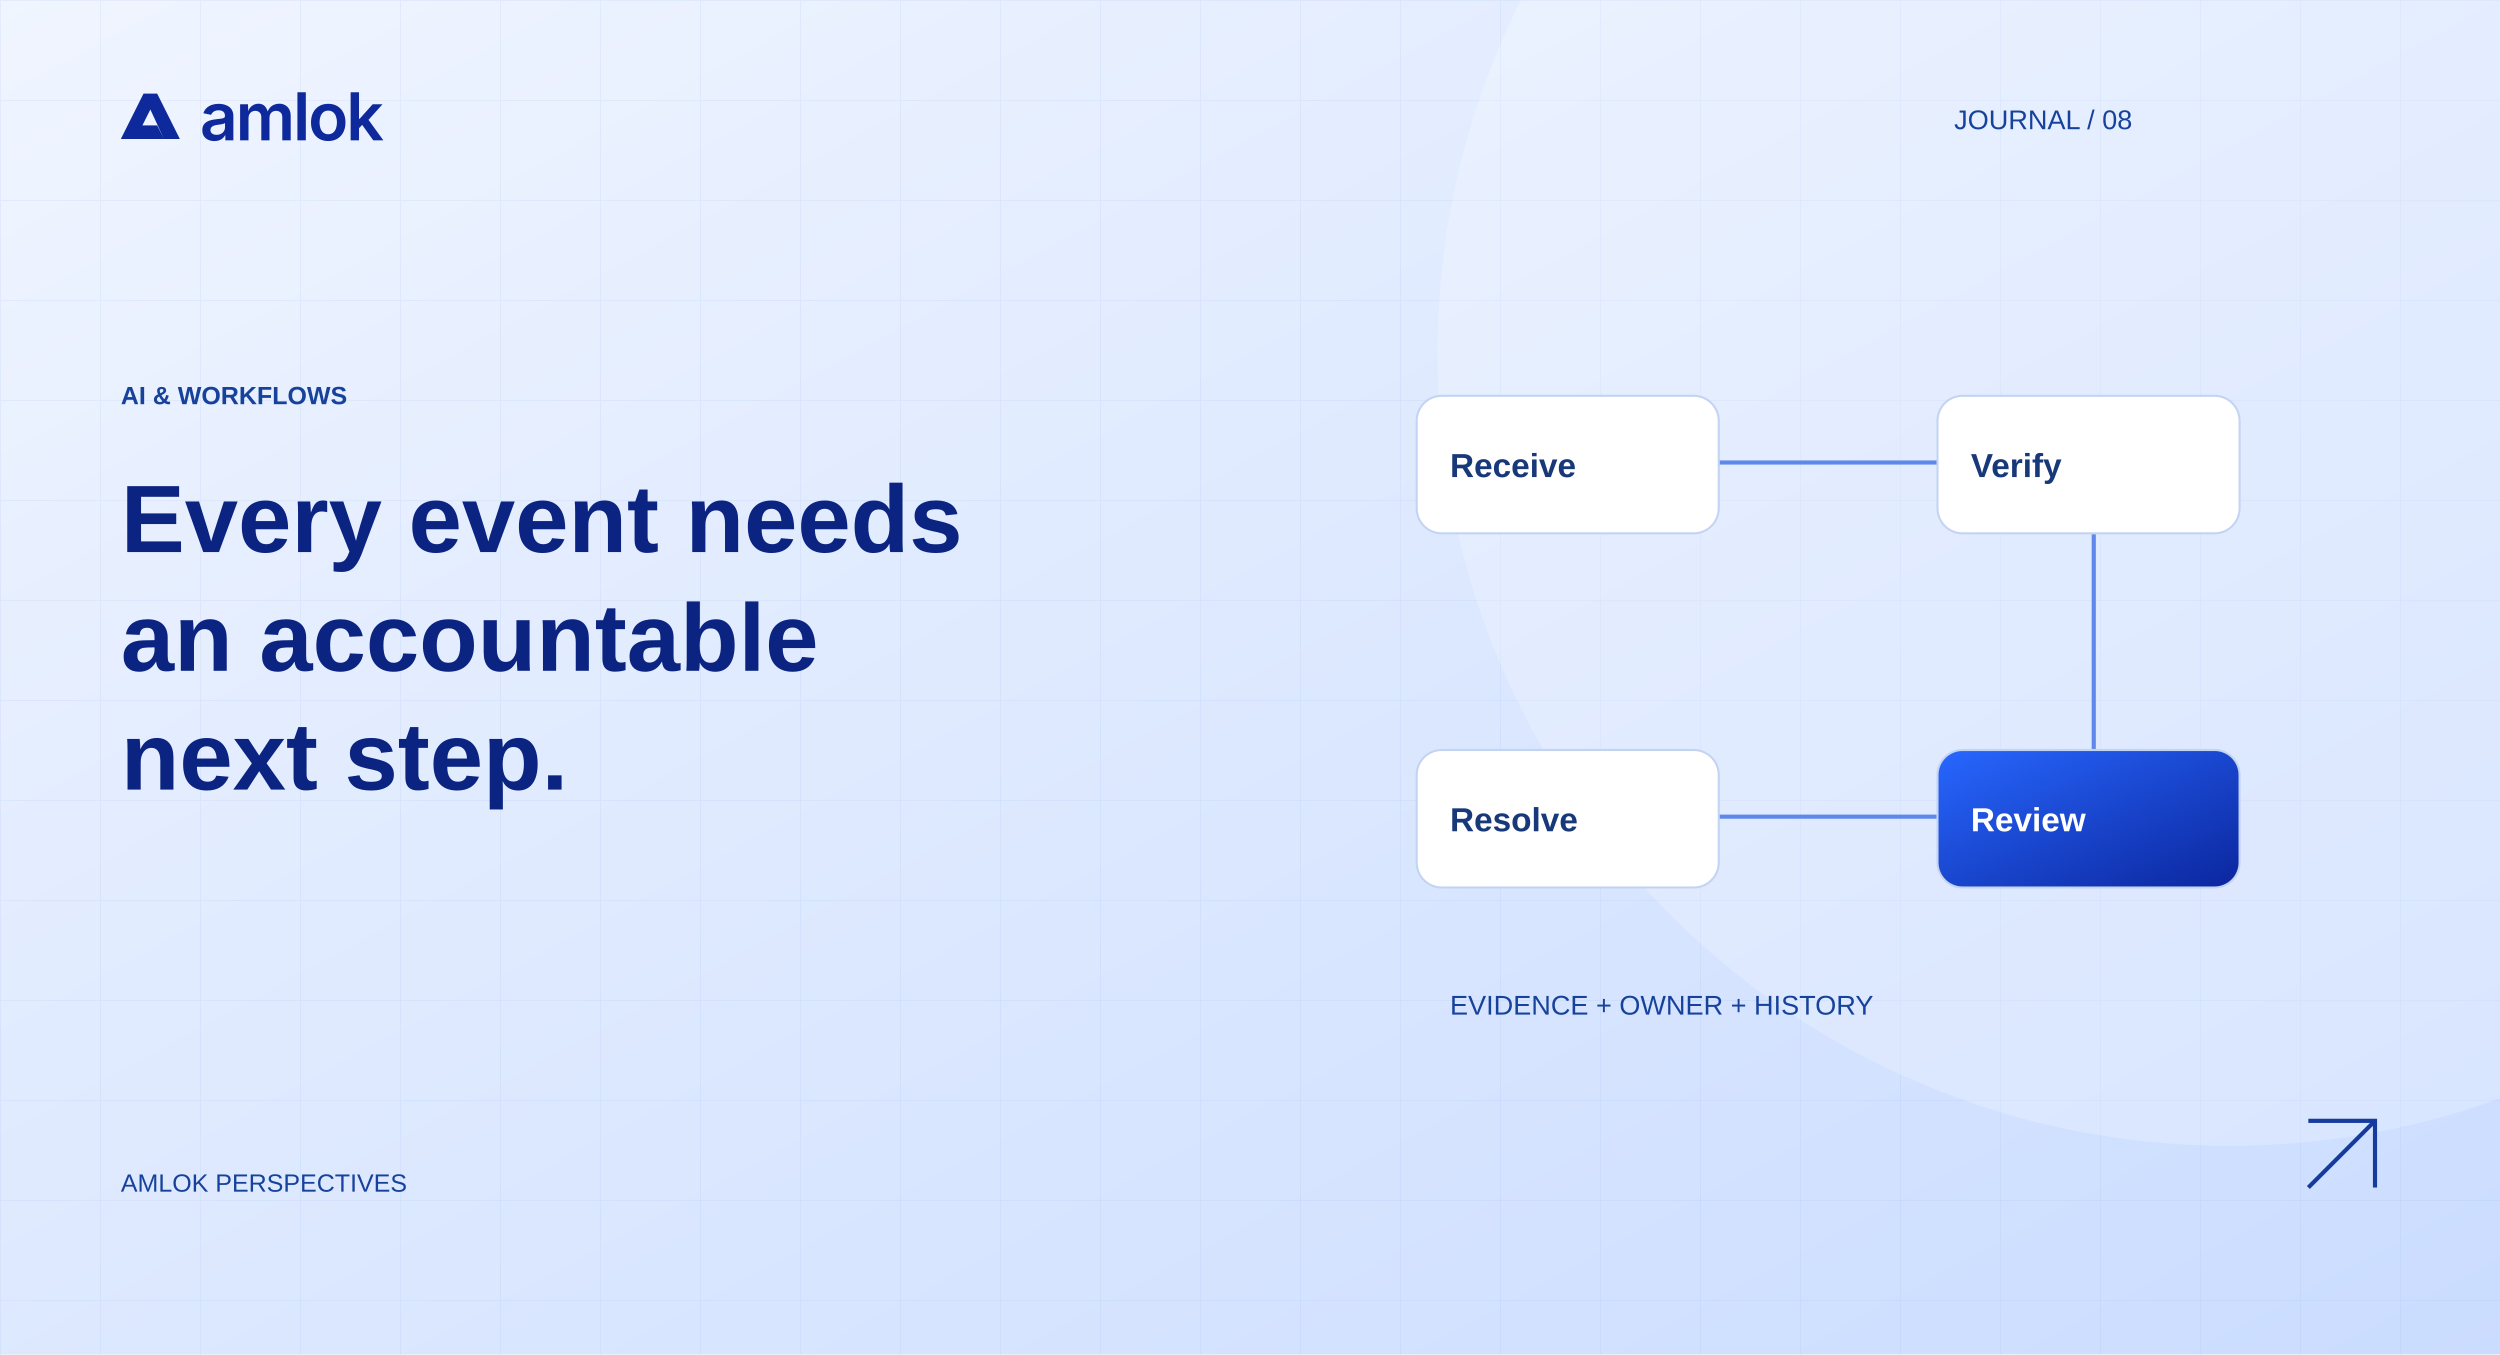
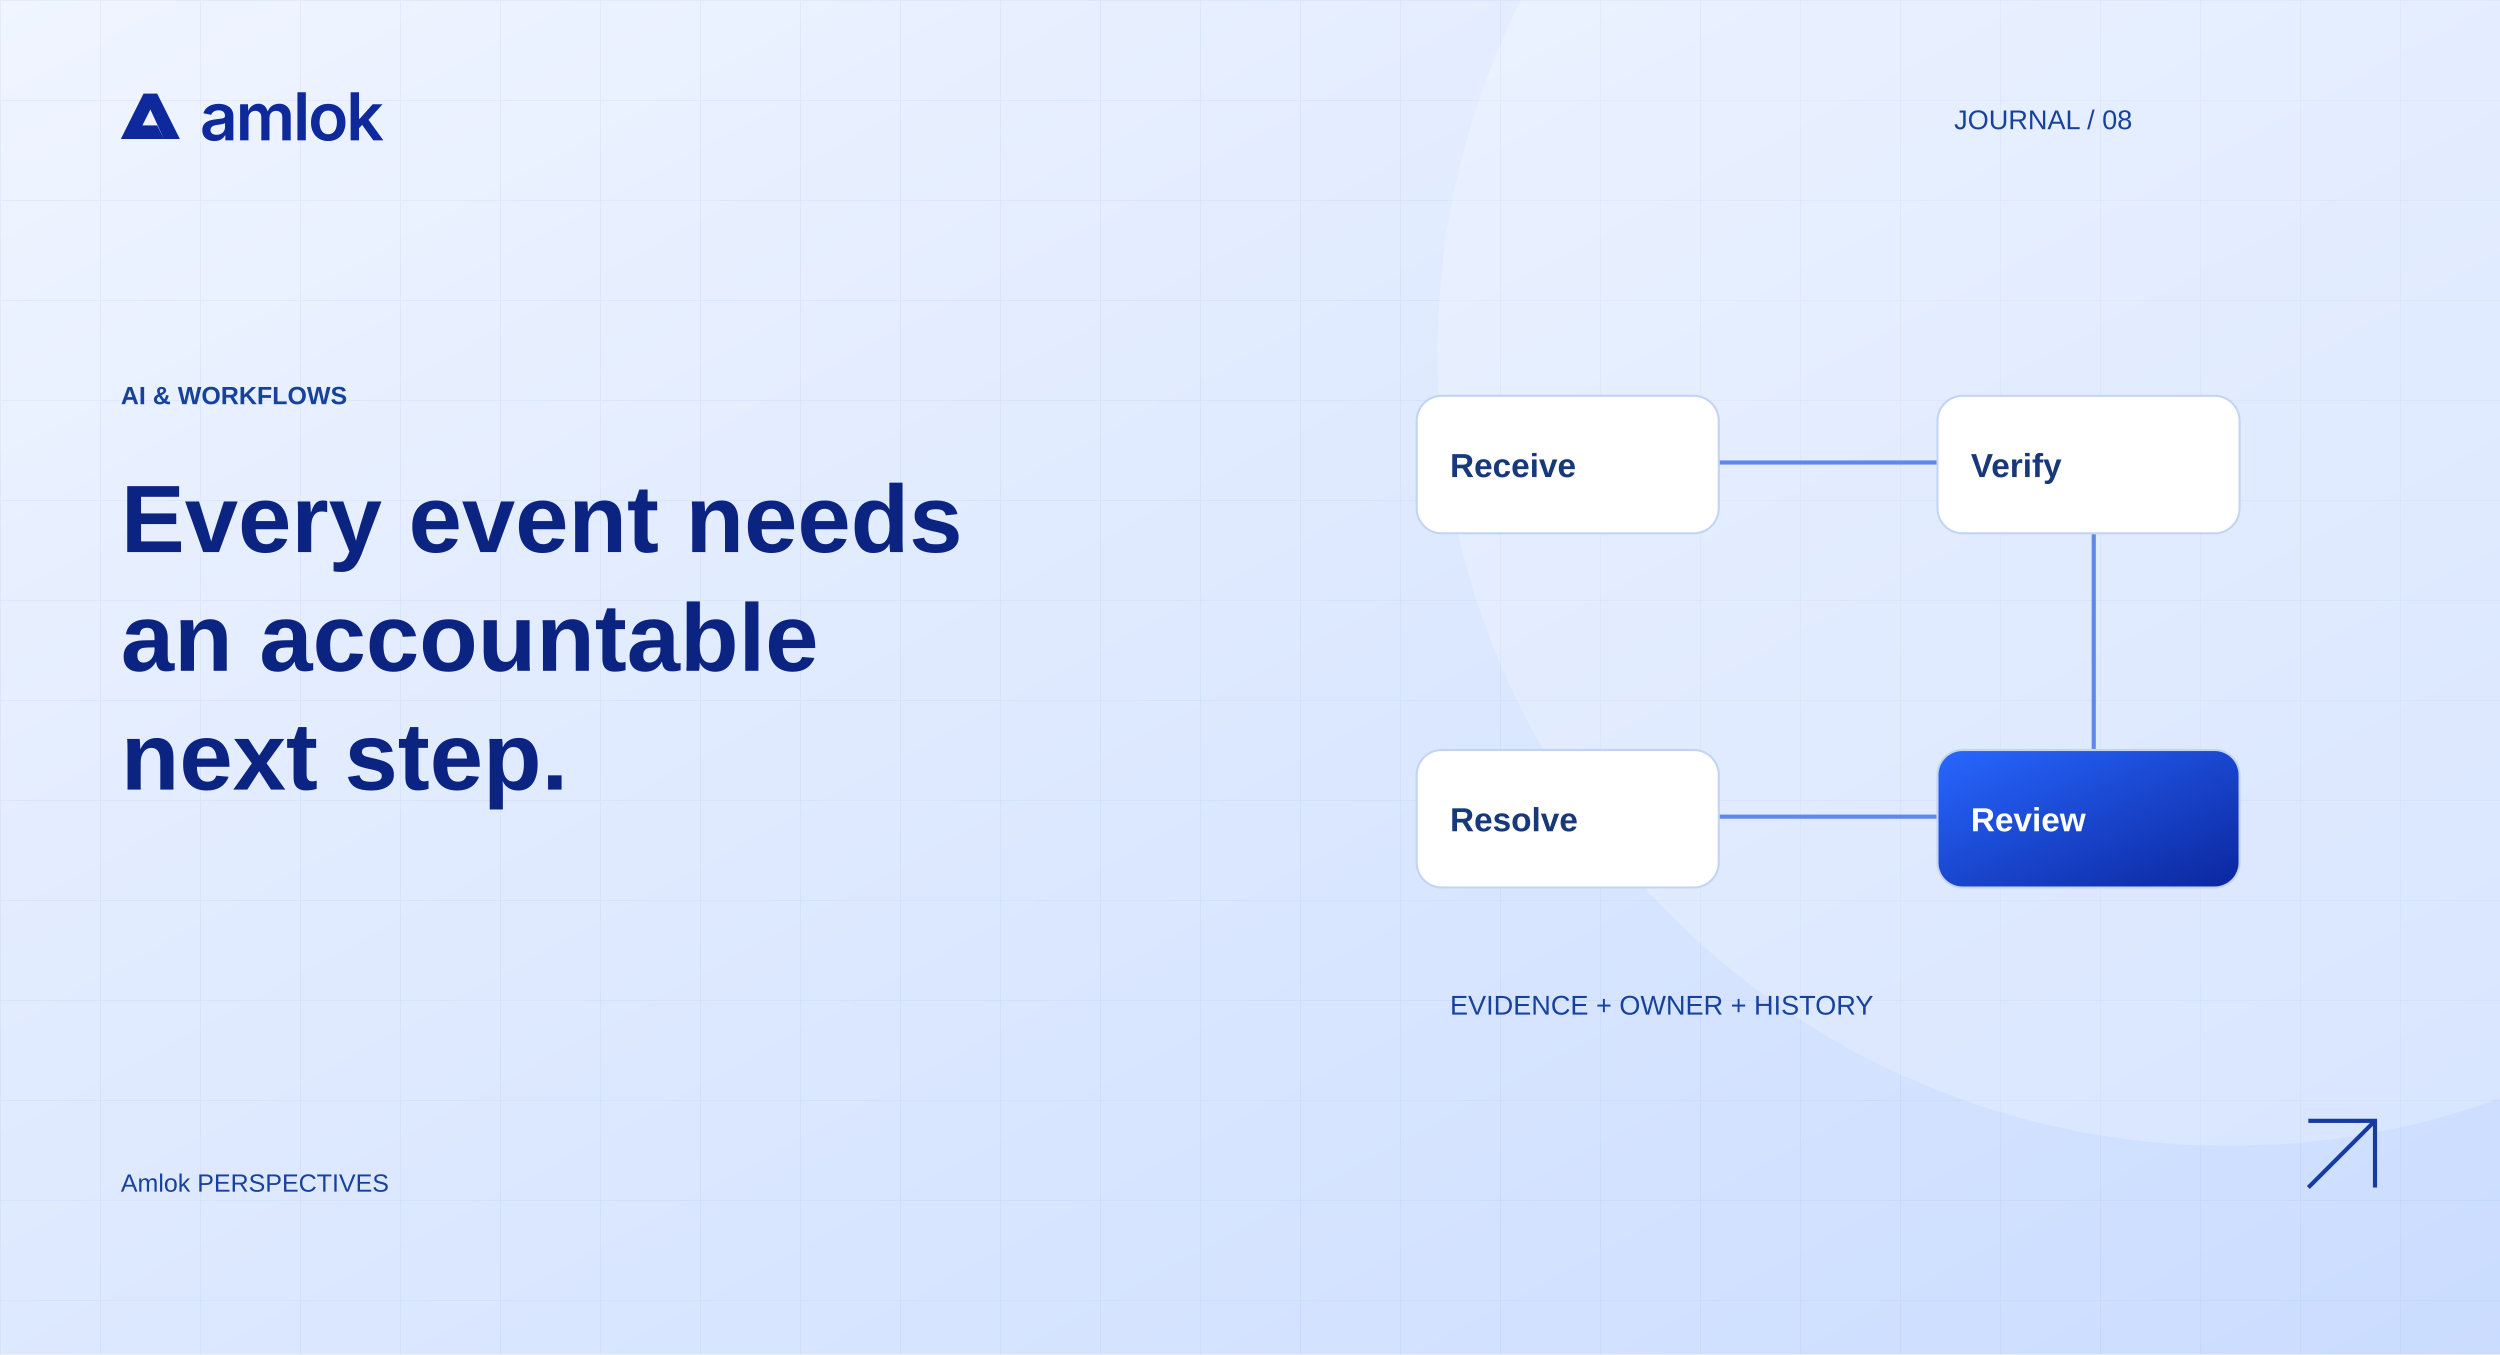
<svg xmlns="http://www.w3.org/2000/svg" width="1200" height="650" viewBox="0 0 1200 650">
  <defs>
    <linearGradient id="bg" x2="1" y2="1">
      <stop stop-color="#f0f5ff" />
      <stop offset="1" stop-color="#cadcff" />
    </linearGradient>
    <linearGradient id="blue" x2="1" y2="1">
      <stop stop-color="#2867ff" />
      <stop offset="1" stop-color="#0b269e" />
    </linearGradient>
    <pattern id="grid" width="48" height="48" patternUnits="userSpaceOnUse">
      <path d="M48 0H0V48" fill="none" stroke="#8ba8e8" stroke-opacity=".12" />
    </pattern>
  </defs>
  <rect width="1200" height="650" fill="url(#bg)" />
  <rect width="1200" height="650" fill="url(#grid)" />
  <circle cx="1070" cy="170" r="380" fill="#fff" opacity=".22" />
  <svg x="58" y="44" width="126" height="24" viewBox="4.125 17.449 158.973 29.553" fill="#0d299c">
    <path transform="translate(0 10) scale(1.375)" d="M3 26 13 6h6l10 20h-7L16 13l-3.5 7H19l3 6H3Z" />
    <path d="M60.798 47.002Q58.721 47.002 57.06 46.253Q55.398 45.503 54.438 44.034Q53.477 42.566 53.477 40.41Q53.477 38.563 54.17 37.356Q54.863 36.149 56.05 35.426Q57.238 34.703 58.724 34.332Q60.21 33.962 61.797 33.795Q63.708 33.583 64.893 33.425Q66.077 33.267 66.638 32.918Q67.198 32.568 67.198 31.83V31.727Q67.198 30.648 66.764 29.902Q66.33 29.155 65.484 28.756Q64.637 28.357 63.387 28.357Q62.12 28.357 61.19 28.747Q60.259 29.137 59.671 29.76Q59.084 30.384 58.809 31.11L54.102 30.145Q54.752 28.209 56.1 26.948Q57.448 25.688 59.318 25.065Q61.188 24.441 63.367 24.441Q64.904 24.441 66.476 24.807Q68.048 25.173 69.361 26.024Q70.674 26.876 71.475 28.325Q72.275 29.773 72.275 31.952V46.551H67.419V43.54H67.213Q66.736 44.47 65.877 45.26Q65.018 46.049 63.759 46.526Q62.499 47.002 60.798 47.002ZM62.1 43.229Q63.673 43.229 64.821 42.608Q65.968 41.987 66.597 40.956Q67.227 39.925 67.227 38.716V36.132Q66.977 36.337 66.388 36.51Q65.798 36.684 65.061 36.819Q64.323 36.954 63.615 37.051Q62.908 37.148 62.414 37.213Q61.271 37.362 60.357 37.722Q59.444 38.082 58.92 38.716Q58.397 39.35 58.397 40.354Q58.397 41.297 58.877 41.936Q59.358 42.574 60.191 42.902Q61.023 43.229 62.1 43.229Z" />
    <path d="M76.361 46.551V24.715H81.129L81.324 29.963H80.952Q81.43 28.024 82.414 26.792Q83.398 25.559 84.718 24.963Q86.038 24.366 87.48 24.366Q89.841 24.366 91.298 25.852Q92.755 27.338 93.354 30.213H92.744Q93.198 28.263 94.283 26.963Q95.367 25.662 96.863 25.014Q98.359 24.366 100.055 24.366Q102.019 24.366 103.589 25.222Q105.159 26.077 106.072 27.734Q106.986 29.391 106.986 31.824V46.551H101.909V32.604Q101.909 30.578 100.799 29.636Q99.689 28.694 98.128 28.694Q96.902 28.694 96.007 29.222Q95.111 29.749 94.63 30.679Q94.148 31.609 94.148 32.841V46.551H89.198V32.379Q89.198 30.703 88.163 29.699Q87.128 28.694 85.505 28.694Q84.397 28.694 83.467 29.209Q82.537 29.724 81.987 30.717Q81.437 31.709 81.437 33.166V46.551Z" />
    <path d="M116.153 17.449V46.551H111.077V17.449Z" />
    <path d="M129.723 46.991Q126.543 46.991 124.198 45.582Q121.852 44.172 120.571 41.636Q119.289 39.101 119.289 35.741Q119.289 32.345 120.571 29.803Q121.852 27.261 124.198 25.851Q126.543 24.441 129.723 24.441Q132.915 24.441 135.259 25.851Q137.604 27.261 138.886 29.803Q140.167 32.345 140.167 35.741Q140.167 39.101 138.886 41.636Q137.604 44.172 135.259 45.582Q132.915 46.991 129.723 46.991ZM129.723 42.87Q131.501 42.87 132.677 41.913Q133.853 40.955 134.431 39.335Q135.009 37.714 135.009 35.727Q135.009 33.721 134.431 32.098Q133.853 30.476 132.677 29.519Q131.501 28.563 129.723 28.563Q127.95 28.563 126.783 29.519Q125.616 30.476 125.037 32.092Q124.459 33.709 124.459 35.727Q124.459 37.714 125.037 39.335Q125.616 40.955 126.783 41.913Q127.95 42.87 129.723 42.87Z" />
    <path d="M147.944 39.669V33.521H148.751L156.624 24.715H162.59L152.935 35.473H151.884ZM143.301 46.551V17.449H148.377V46.551ZM156.99 46.551 149.84 36.605 153.282 33.007 163.098 46.551Z" />
  </svg>
  <text x="938" y="62" font-family="Arial,sans-serif" font-size="13" fill="#17429c" font-weight="400">JOURNAL / 08</text>
  <text x="58" y="194" font-family="Arial,sans-serif" font-size="12" fill="#17429c" font-weight="600">AI &amp; WORKFLOWS</text>
  <text x="58" y="265" font-family="Arial,sans-serif" font-size="46" fill="#0b2482" font-weight="600">Every event needs</text>
  <text x="58" y="322" font-family="Arial,sans-serif" font-size="46" fill="#0b2482" font-weight="600">an accountable</text>
  <text x="58" y="379" font-family="Arial,sans-serif" font-size="46" fill="#0b2482" font-weight="600">next step.</text>
-   <text x="58" y="572" font-family="Arial,sans-serif" font-size="12" fill="#17429c" font-weight="400">AMLOK PERSPECTIVES</text>
+   <text x="58" y="572" font-family="Arial,sans-serif" font-size="12" fill="#17429c" font-weight="400">Amlok PERSPECTIVES</text>
  <path d="M765 222L1005 222" stroke="#5e89eb" stroke-width="2" fill="none" />
  <path d="M1005 222L1005 392" stroke="#5e89eb" stroke-width="2" fill="none" />
  <path d="M1005 392L765 392" stroke="#5e89eb" stroke-width="2" fill="none" />
  <rect x="680" y="190" width="145" height="66" rx="12" fill="#fff" stroke="#c3d4f3" />
  <text x="696" y="229" font-family="Arial,sans-serif" font-size="16" fill="#173879" font-weight="600">Receive</text>
  <rect x="930" y="190" width="145" height="66" rx="12" fill="#fff" stroke="#c3d4f3" />
  <text x="946" y="229" font-family="Arial,sans-serif" font-size="16" fill="#173879" font-weight="600">Verify</text>
  <rect x="930" y="360" width="145" height="66" rx="12" fill="url(#blue)" stroke="#c3d4f3" />
  <text x="946" y="399" font-family="Arial,sans-serif" font-size="16" fill="#fff" font-weight="600">Review</text>
  <rect x="680" y="360" width="145" height="66" rx="12" fill="#fff" stroke="#c3d4f3" />
  <text x="696" y="399" font-family="Arial,sans-serif" font-size="16" fill="#173879" font-weight="600">Resolve</text>
  <text x="696" y="487" font-family="Arial,sans-serif" font-size="13" fill="#17429c" font-weight="400">EVIDENCE + OWNER + HISTORY</text>
  <path d="M1108 570L1140 538M1108 538H1140V570" stroke="#153b9c" fill="none" stroke-width="2" />
</svg>
